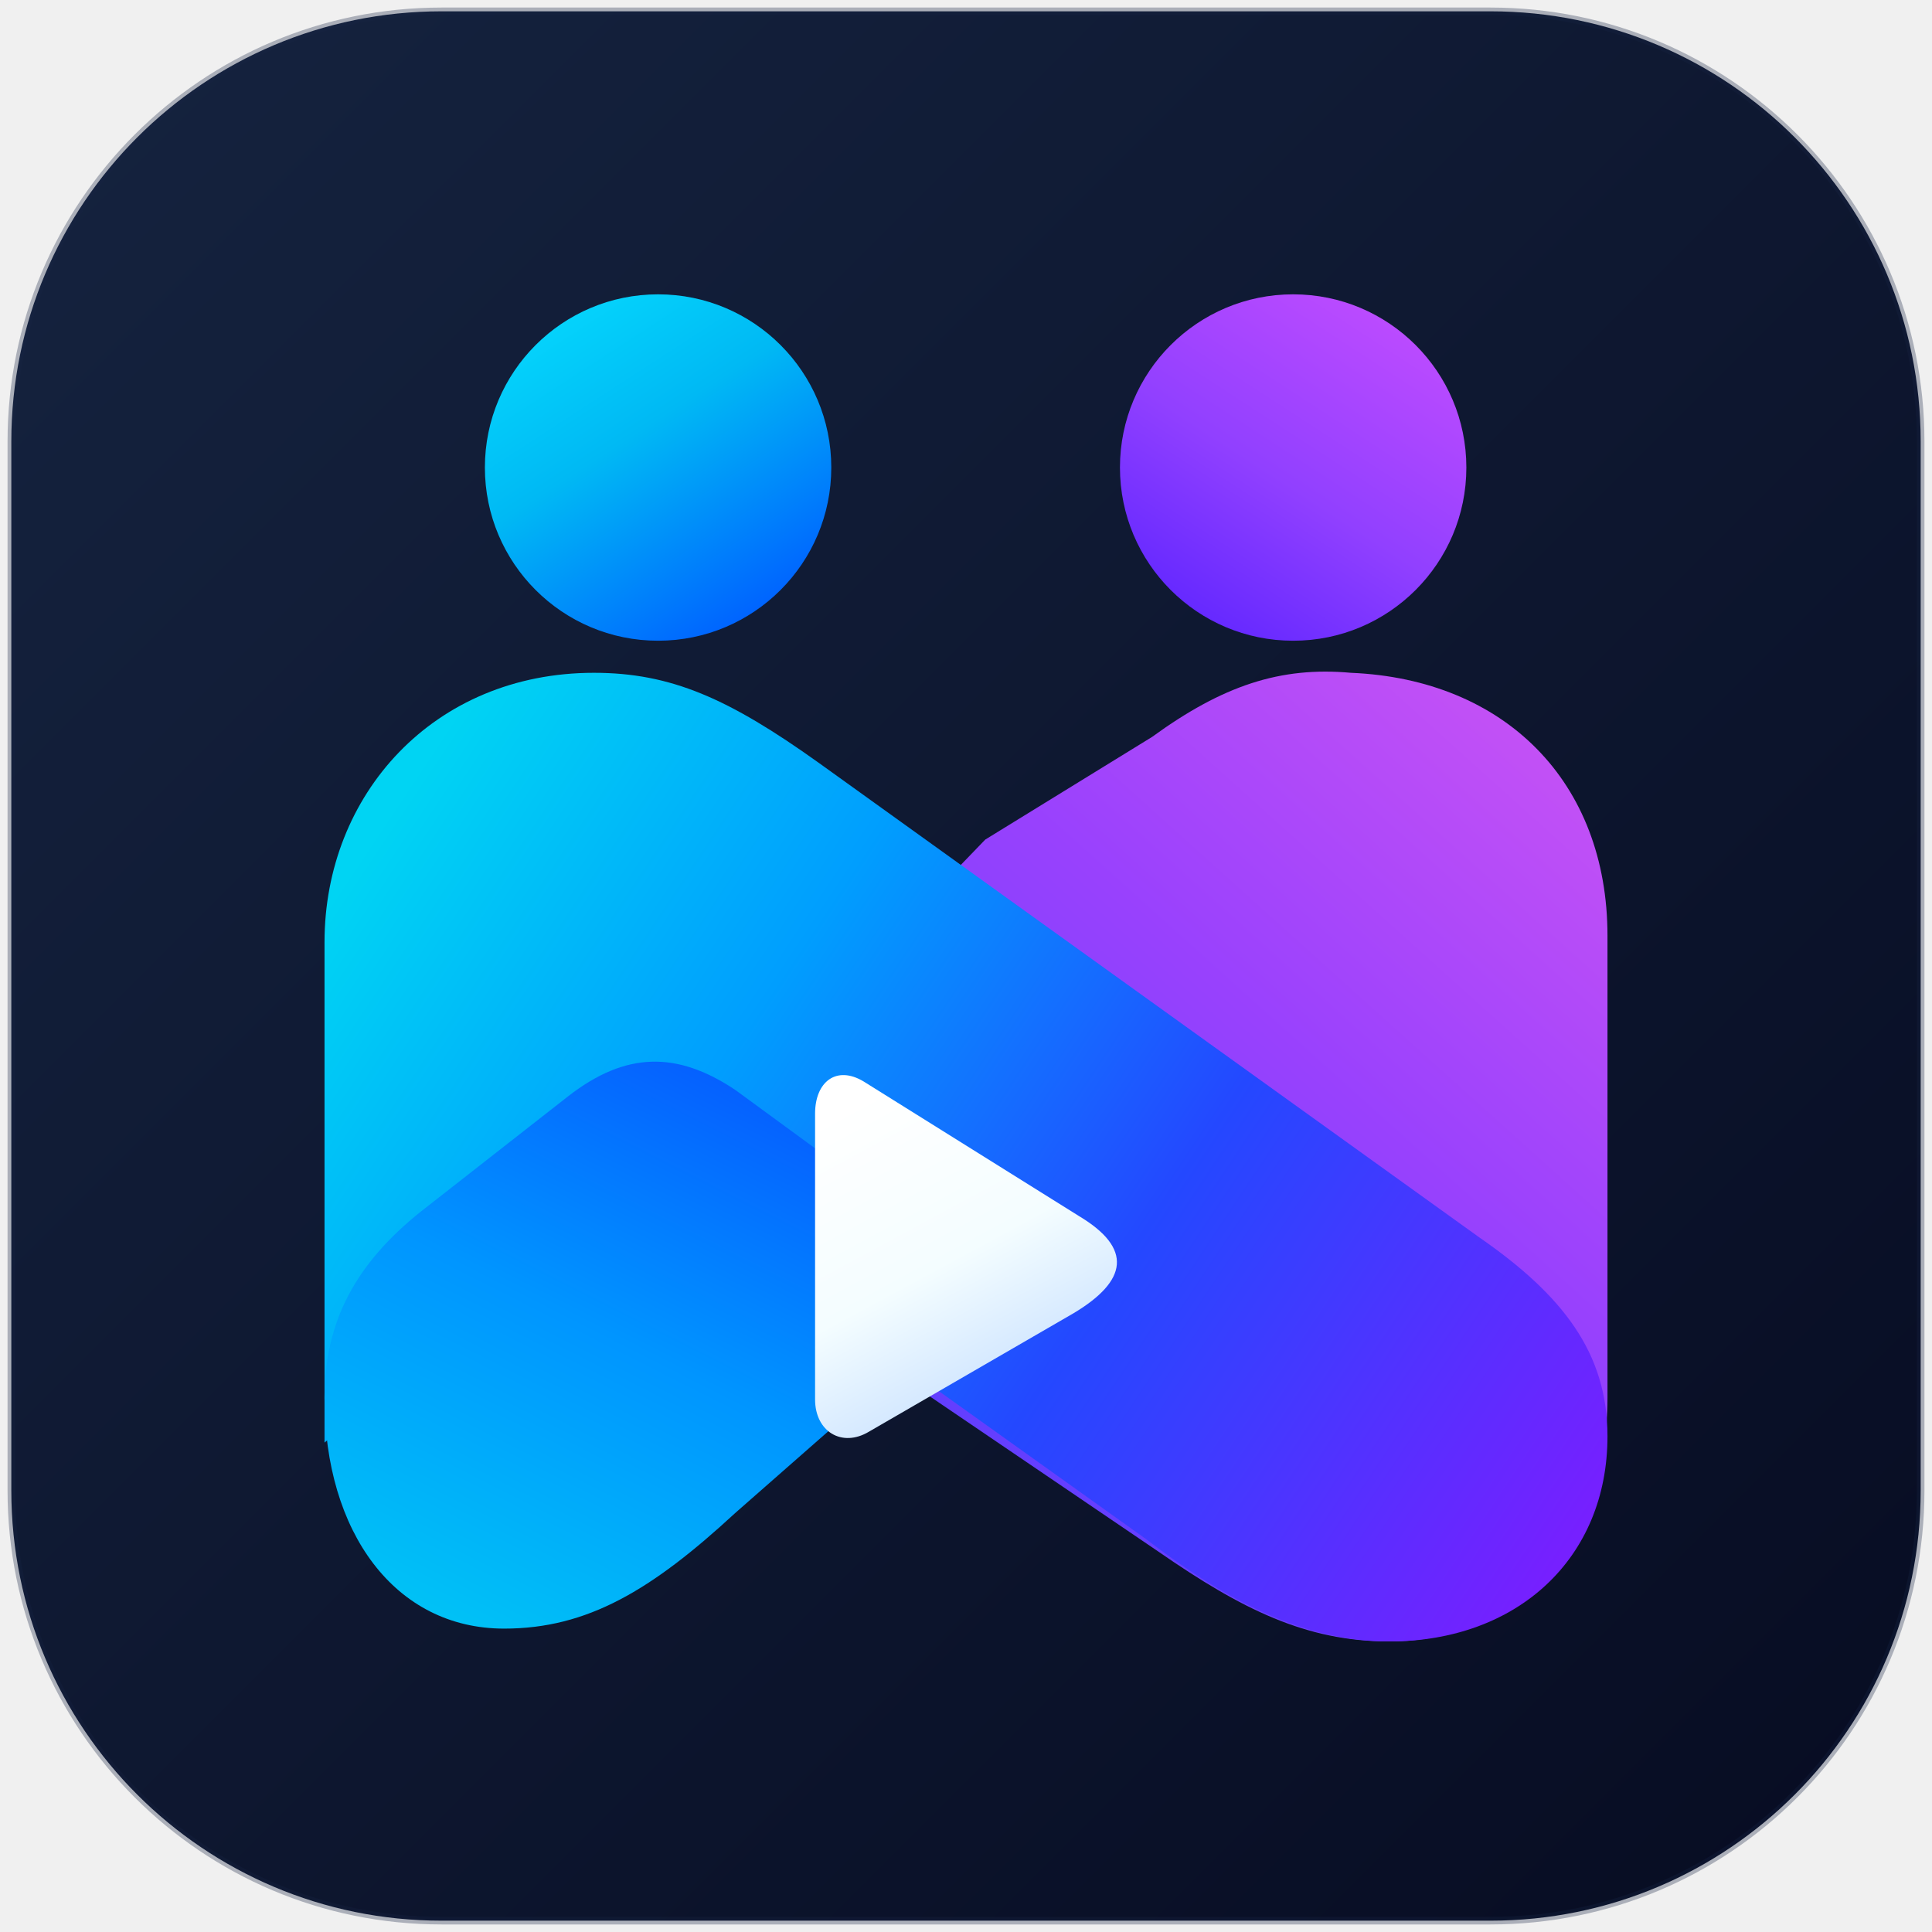
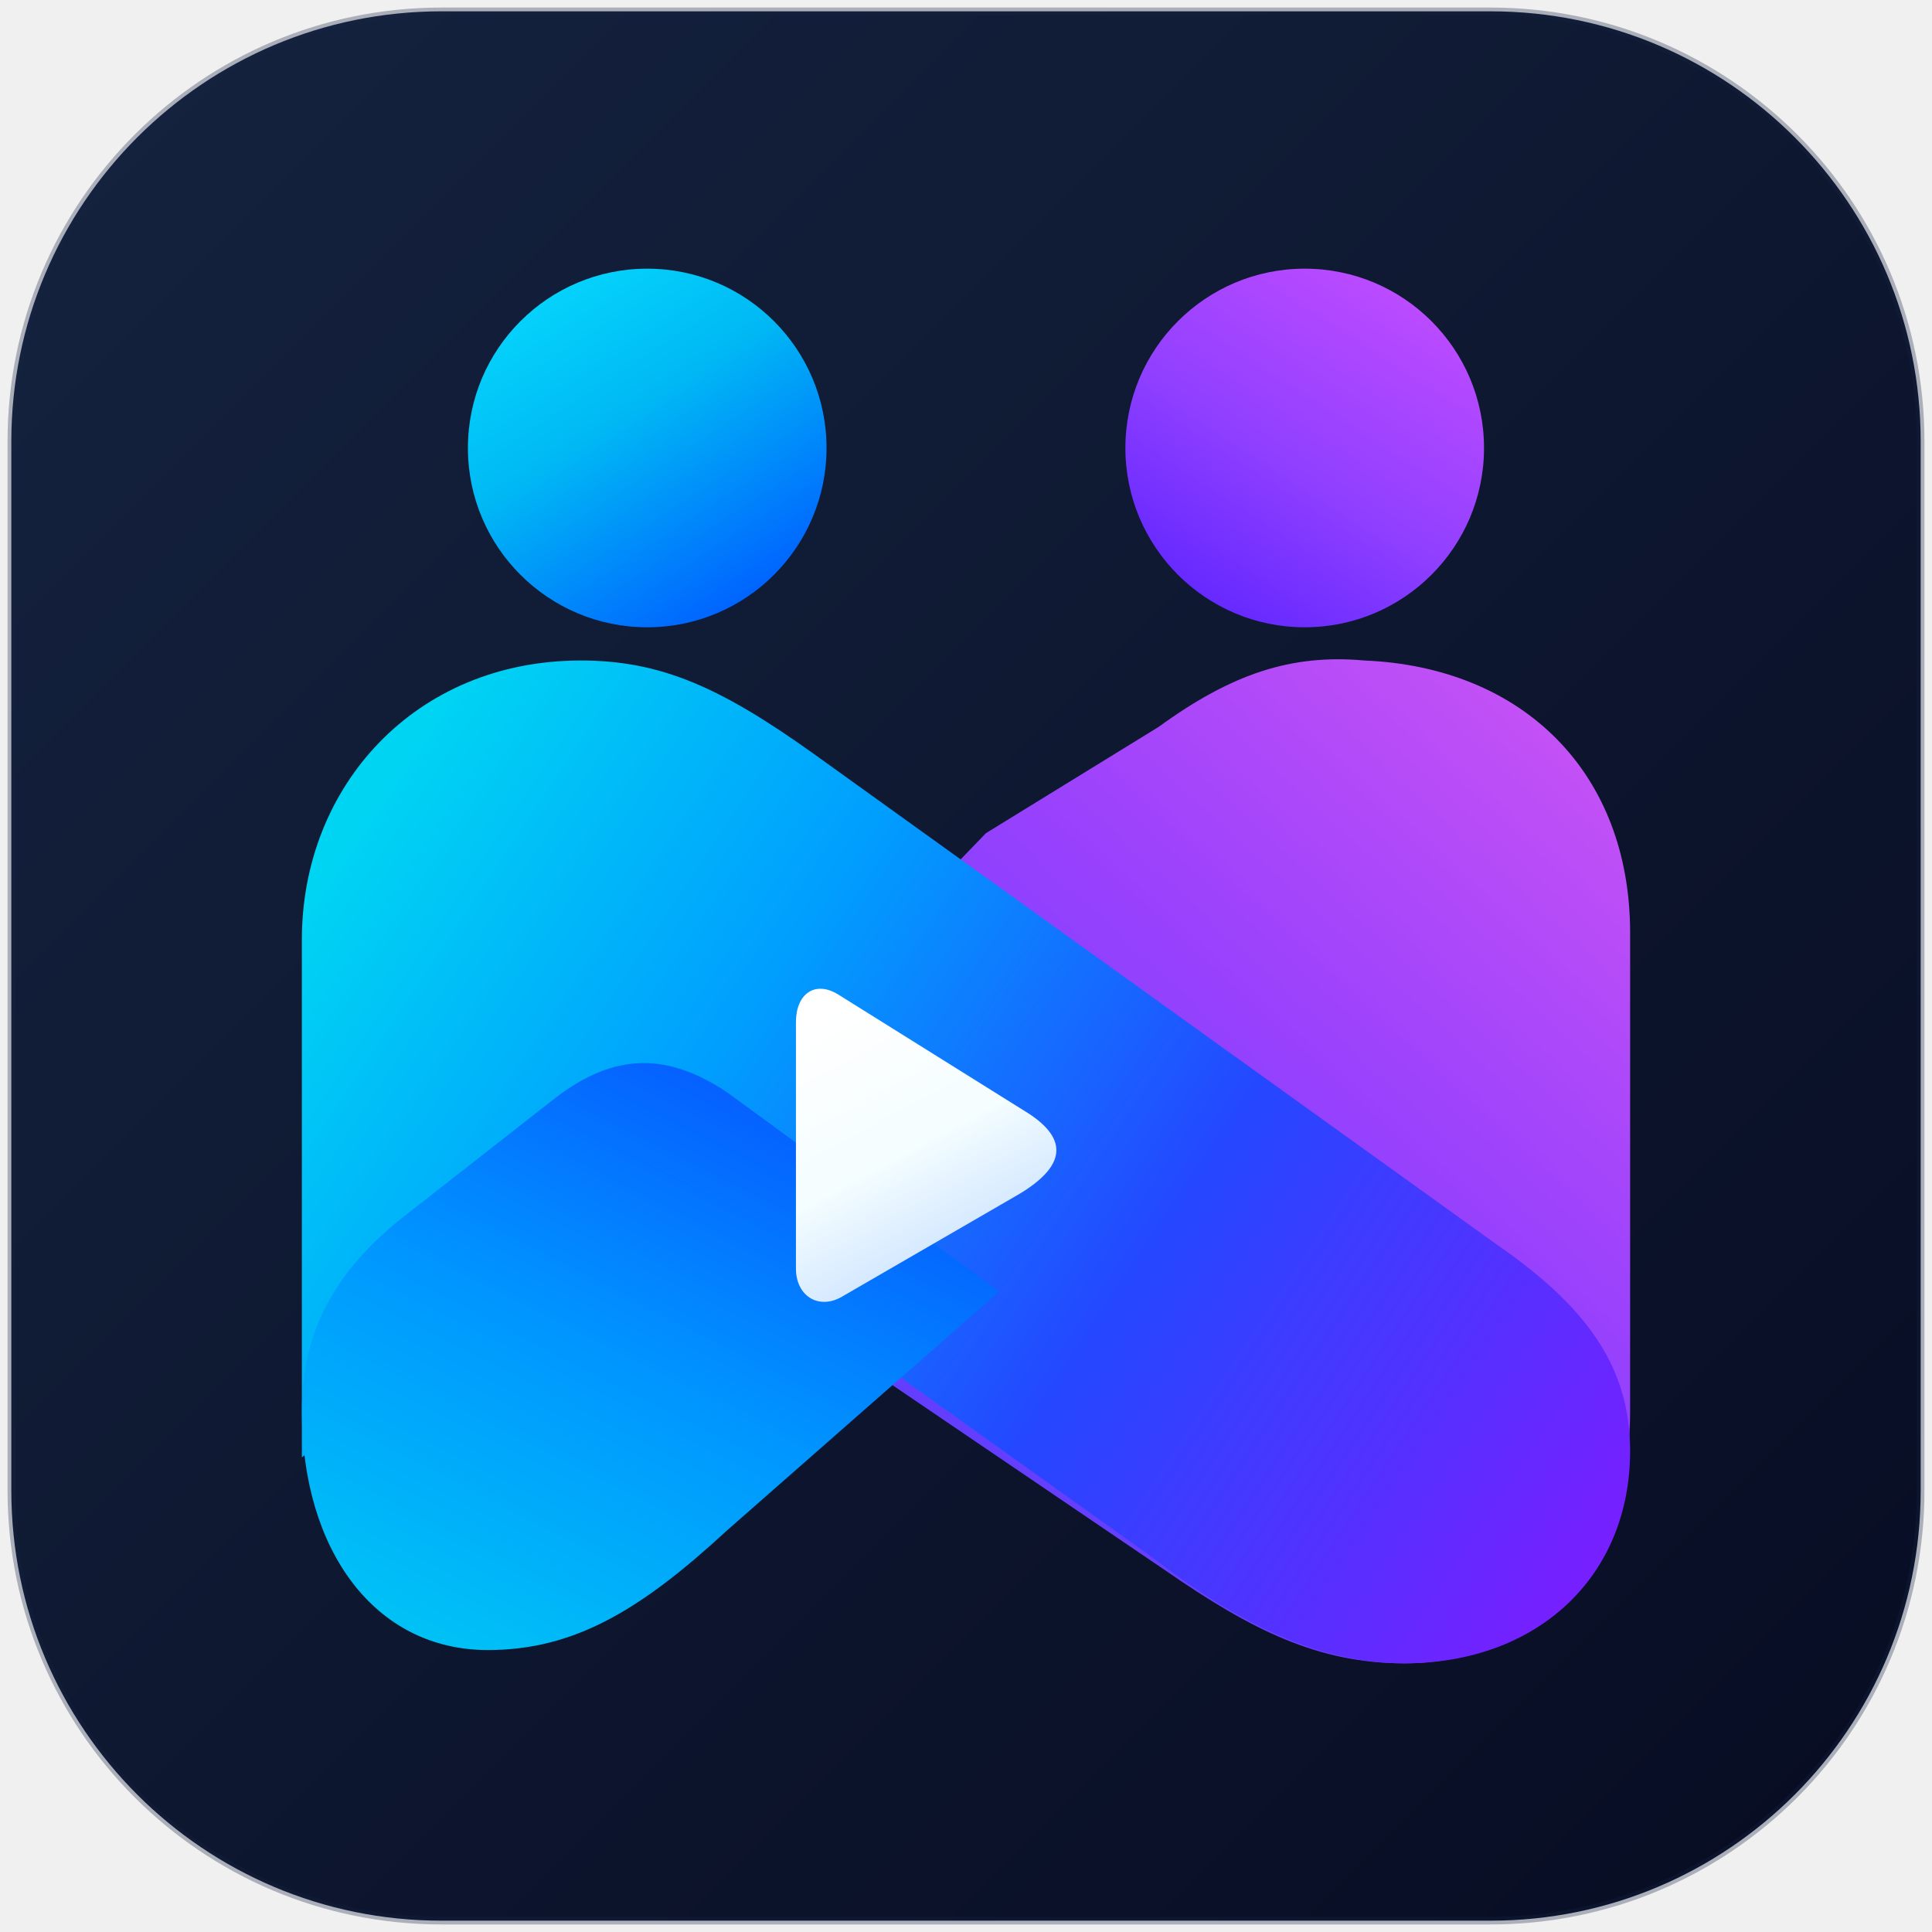
<svg xmlns="http://www.w3.org/2000/svg" xmlns:xlink="http://www.w3.org/1999/xlink" width="256" height="256" viewBox="0 0 256 256" role="img" aria-labelledby="title desc">
  <defs>
    <linearGradient id="cyanHead" x1="0" y1="0" x2=".65" y2="1">
      <stop stop-color="#06DFFF" />
      <stop offset=".48" stop-color="#00B9F4" />
      <stop offset="1" stop-color="#0064FF" />
    </linearGradient>
    <linearGradient id="purpleHead" x1=".85" y1="0" x2=".2" y2="1">
      <stop stop-color="#C34DFF" />
      <stop offset=".55" stop-color="#9140FF" />
      <stop offset="1" stop-color="#5E25FF" />
    </linearGradient>
    <linearGradient id="backRibbon" x1="1" y1="0" x2=".1" y2="1">
      <stop stop-color="#CE55F4" />
      <stop offset=".38" stop-color="#9841FD" />
      <stop offset="1" stop-color="#413CFF" />
    </linearGradient>
    <linearGradient id="frontRibbon" gradientUnits="userSpaceOnUse" x1="8" y1="84" x2="188" y2="204">
      <stop stop-color="#00D4F3" />
      <stop offset=".3" stop-color="#009EFE" />
      <stop offset=".62" stop-color="#2448FF" />
      <stop offset="1" stop-color="#7620FF" />
    </linearGradient>
    <linearGradient id="leftFold" x1=".2" y1="1" x2=".8" y2="0">
      <stop stop-color="#00C2F6" />
      <stop offset=".48" stop-color="#0095FF" />
      <stop offset="1" stop-color="#0751FF" />
    </linearGradient>
    <linearGradient id="play" x1=".3" y1="0" x2=".75" y2="1">
      <stop stop-color="#FFFFFF" />
      <stop offset=".48" stop-color="#F4FDFF" />
      <stop offset="1" stop-color="#BDD9FF" />
    </linearGradient>
    <linearGradient id="whiteBack" x1=".7" y1="0" x2=".4" y2="1">
      <stop stop-color="#FFFFFF" />
      <stop offset="1" stop-color="#D2DCFF" />
    </linearGradient>
    <linearGradient id="whiteFront" x1="0" y1="0" x2="1" y2="1">
      <stop stop-color="#FFFFFF" />
      <stop offset=".44" stop-color="#EBF6FF" />
      <stop offset="1" stop-color="#B1D8FF" />
    </linearGradient>
    <linearGradient id="whiteFold" x1="0" y1="1" x2="1" y2="0">
      <stop stop-color="#FFFFFF" />
      <stop offset="1" stop-color="#B6DCFF" />
    </linearGradient>
    <linearGradient id="wordSpace" x1="0" y1=".15" x2="1" y2=".85">
      <stop stop-color="#00B8F4" />
      <stop offset=".32" stop-color="#0071FF" />
      <stop offset=".63" stop-color="#4C35FF" />
      <stop offset="1" stop-color="#9515F5" />
    </linearGradient>
    <linearGradient id="wordSpaceBright" x1="0" y1="0" x2="1" y2="1">
      <stop stop-color="#18D0FF" />
      <stop offset=".34" stop-color="#2B92FF" />
      <stop offset=".72" stop-color="#8866FF" />
      <stop offset="1" stop-color="#C279FF" />
    </linearGradient>
    <linearGradient id="appWhite" x1="0" y1="0" x2="1" y2="1">
      <stop stop-color="#FFFFFF" />
      <stop offset="1" stop-color="#F3F6FF" />
    </linearGradient>
    <linearGradient id="appDark" x1="0" y1="0" x2="1" y2="1">
      <stop stop-color="#15233F" />
      <stop offset="1" stop-color="#070C22" />
    </linearGradient>
    <linearGradient id="appBlue" x1=".1" y1="0" x2=".9" y2="1">
      <stop stop-color="#00CFF8" />
      <stop offset=".42" stop-color="#008EFF" />
      <stop offset="1" stop-color="#0446FF" />
    </linearGradient>
    <linearGradient id="appViolet" x1="0" y1="0" x2="1" y2="1">
      <stop stop-color="#AE70FF" />
      <stop offset=".4" stop-color="#8743FF" />
      <stop offset="1" stop-color="#5913EF" />
    </linearGradient>
    <linearGradient id="appOutline" x1="0" y1="1" x2="1" y2="0">
      <stop stop-color="#008BFF" />
      <stop offset=".45" stop-color="#3C3CFF" />
      <stop offset="1" stop-color="#B02DFF" />
    </linearGradient>
    <linearGradient id="darkBoard" x1="0" y1="0" x2="1" y2="1">
      <stop stop-color="#030914" />
      <stop offset=".6" stop-color="#09152D" />
      <stop offset="1" stop-color="#0B0922" />
    </linearGradient>
    <linearGradient id="glassPanel" x1="0" y1="0" x2="1" y2="1">
      <stop stop-color="#203559" stop-opacity=".72" />
      <stop offset="1" stop-color="#172043" stop-opacity=".45" />
    </linearGradient>
    <radialGradient id="glowCyan">
      <stop stop-color="#00BDFF" stop-opacity=".38" />
      <stop offset=".45" stop-color="#008CFF" stop-opacity=".13" />
      <stop offset="1" stop-color="#008CFF" stop-opacity="0" />
    </radialGradient>
    <radialGradient id="glowPurple">
      <stop stop-color="#853EFF" stop-opacity=".36" />
      <stop offset=".45" stop-color="#7538FF" stop-opacity=".14" />
      <stop offset="1" stop-color="#7538FF" stop-opacity="0" />
    </radialGradient>
    <radialGradient id="glowWhite">
      <stop stop-color="#FFFFFF" stop-opacity=".7" />
      <stop offset="1" stop-color="#FFFFFF" stop-opacity="0" />
    </radialGradient>
    <g id="mark-color">
      <circle cx="52" cy="27" r="27" fill="url(#cyanHead)" />
      <circle cx="151" cy="27" r="27" fill="url(#purpleHead)" />
      <path fill="url(#backRibbon)" d="M103 85 129 69C140 61 149 58 160 59C184 60 200 76 200 100V172C200 195 186 210 166 210C153 210 143 205 130 196L49 141Z" />
      <path fill="url(#frontRibbon)" d="M42 59C54 59 63 63 77 73L180 147C193 156 200 165 200 178C200 197 186 210 166 210C153 210 141 204 128 194L65 149C53 141 44 142 33 151L0 179V101C0 78 17 59 42 59Z" />
      <path fill="url(#leftFold)" d="M0 172C0 160 5 151 15 143L38 125C47 118 55 118 64 124L105 154 64 190C51 202 41 208 28 208C11 208 0 193 0 172Z" />
-       <path fill="url(#play)" d="M84.032 122.7C79.832 120.18 76.472 122.7 76.472 127.74V172.26C76.472 177.3 80.672 179.82 84.872 177.3L116.792 158.82C125.192 153.78 126.032 148.74 117.632 143.7L84.032 122.7Z" />
+       <path fill="url(#play)" d="M80.693 109.25C77.193 107.15 74.393 109.25 74.393 113.45V150.55C74.393 154.75 77.893 156.85 81.393 154.75L107.993 139.35C114.993 135.15 115.693 130.95 108.693 126.75L80.693 109.25Z" />
    </g>
    <g id="mark-pearl">
      <circle cx="52" cy="27" r="27" fill="#FFF" />
      <circle cx="151" cy="27" r="27" fill="#FFF" />
      <path fill="url(#whiteBack)" d="M103 85 129 69C140 61 149 58 160 59C184 60 200 76 200 100V172C200 195 186 210 166 210C153 210 143 205 130 196L49 141Z" />
      <path fill="url(#whiteFront)" d="M42 59C54 59 63 63 77 73L180 147C193 156 200 165 200 178C200 197 186 210 166 210C153 210 141 204 128 194L65 149C53 141 44 142 33 151L0 179V101C0 78 17 59 42 59Z" />
      <path fill="url(#whiteFold)" d="M0 172C0 160 5 151 15 143L38 125C47 118 55 118 64 124L105 154 64 190C51 202 41 208 28 208C11 208 0 193 0 172Z" />
-       <path fill="#FFFFFF" d="M84.032 122.7C79.832 120.18 76.472 122.7 76.472 127.74V172.26C76.472 177.3 80.672 179.82 84.872 177.3L116.792 158.82C125.192 153.78 126.032 148.74 117.632 143.7L84.032 122.7Z" />
+       <path fill="#FFFFFF" d="M80.693 109.25C77.193 107.15 74.393 109.25 74.393 113.45V150.55C74.393 154.75 77.893 156.85 81.393 154.75L107.993 139.35C114.993 135.15 115.693 130.95 108.693 126.75L80.693 109.25Z" />
    </g>
    <g id="mark-white">
      <circle cx="52" cy="27" r="27" fill="#FFF" />
      <circle cx="151" cy="27" r="27" fill="#FFF" />
-       <path fill="#FFF" fill-rule="evenodd" d="M42 59C55 59 64 65 77 73L102 91 129 69C140 61 149 58 160 59C184 60 200 76 200 100V172C200 195 186 210 166 210C152 210 140 204 127 194L101 175 64 190C51 202 41 208 28 208C11 208 0 193 0 172V101C0 78 17 59 42 59Z M84.032 122.7C79.832 120.18 76.472 122.7 76.472 127.74V172.26C76.472 177.3 80.672 179.82 84.872 177.3L116.792 158.82C125.192 153.78 126.032 148.74 117.632 143.7L84.032 122.7Z" />
+       <path fill="#FFF" fill-rule="evenodd" d="M42 59C55 59 64 65 77 73L102 91 129 69C140 61 149 58 160 59C184 60 200 76 200 100V172C200 195 186 210 166 210C152 210 140 204 127 194L101 175 64 190C51 202 41 208 28 208C11 208 0 193 0 172V101C0 78 17 59 42 59Z M80.693 109.25C77.193 107.15 74.393 109.25 74.393 113.45V150.55C74.393 154.75 77.893 156.85 81.393 154.75L107.993 139.35C114.993 135.15 115.693 130.95 108.693 126.75L80.693 109.25Z" />
    </g>
    <g id="mark-navy">
      <circle cx="52" cy="27" r="27" fill="#111A34" />
      <circle cx="151" cy="27" r="27" fill="#111A34" />
-       <path fill="#111A34" fill-rule="evenodd" d="M42 59C55 59 64 65 77 73L102 91 129 69C140 61 149 58 160 59C184 60 200 76 200 100V172C200 195 186 210 166 210C152 210 140 204 127 194L101 175 64 190C51 202 41 208 28 208C11 208 0 193 0 172V101C0 78 17 59 42 59Z M84.032 122.7C79.832 120.18 76.472 122.7 76.472 127.74V172.26C76.472 177.3 80.672 179.82 84.872 177.3L116.792 158.82C125.192 153.78 126.032 148.74 117.632 143.7L84.032 122.7Z" />
+       <path fill="#111A34" fill-rule="evenodd" d="M42 59C55 59 64 65 77 73L102 91 129 69C140 61 149 58 160 59C184 60 200 76 200 100V172C200 195 186 210 166 210C152 210 140 204 127 194L101 175 64 190C51 202 41 208 28 208C11 208 0 193 0 172V101C0 78 17 59 42 59Z M80.693 109.25C77.193 107.15 74.393 109.25 74.393 113.45V150.55C74.393 154.75 77.893 156.85 81.393 154.75L107.993 139.35C114.993 135.15 115.693 130.95 108.693 126.75L80.693 109.25Z" />
    </g>
  </defs>
  <g transform="translate(0 0) scale(1.0)">
    <rect x="1.5" y="1.5" width="253" height="253" rx="57" fill="url(#appDark)" stroke="#172442" stroke-width="1" stroke-opacity="0.32" />
-     <use href="#mark-color" xlink:href="#mark-color" transform="translate(43 39) scale(0.85)" />
+     <use href="#mark-color" xlink:href="#mark-color" transform="translate(40.0 35.6) scale(0.88)" />
  </g>
</svg>
